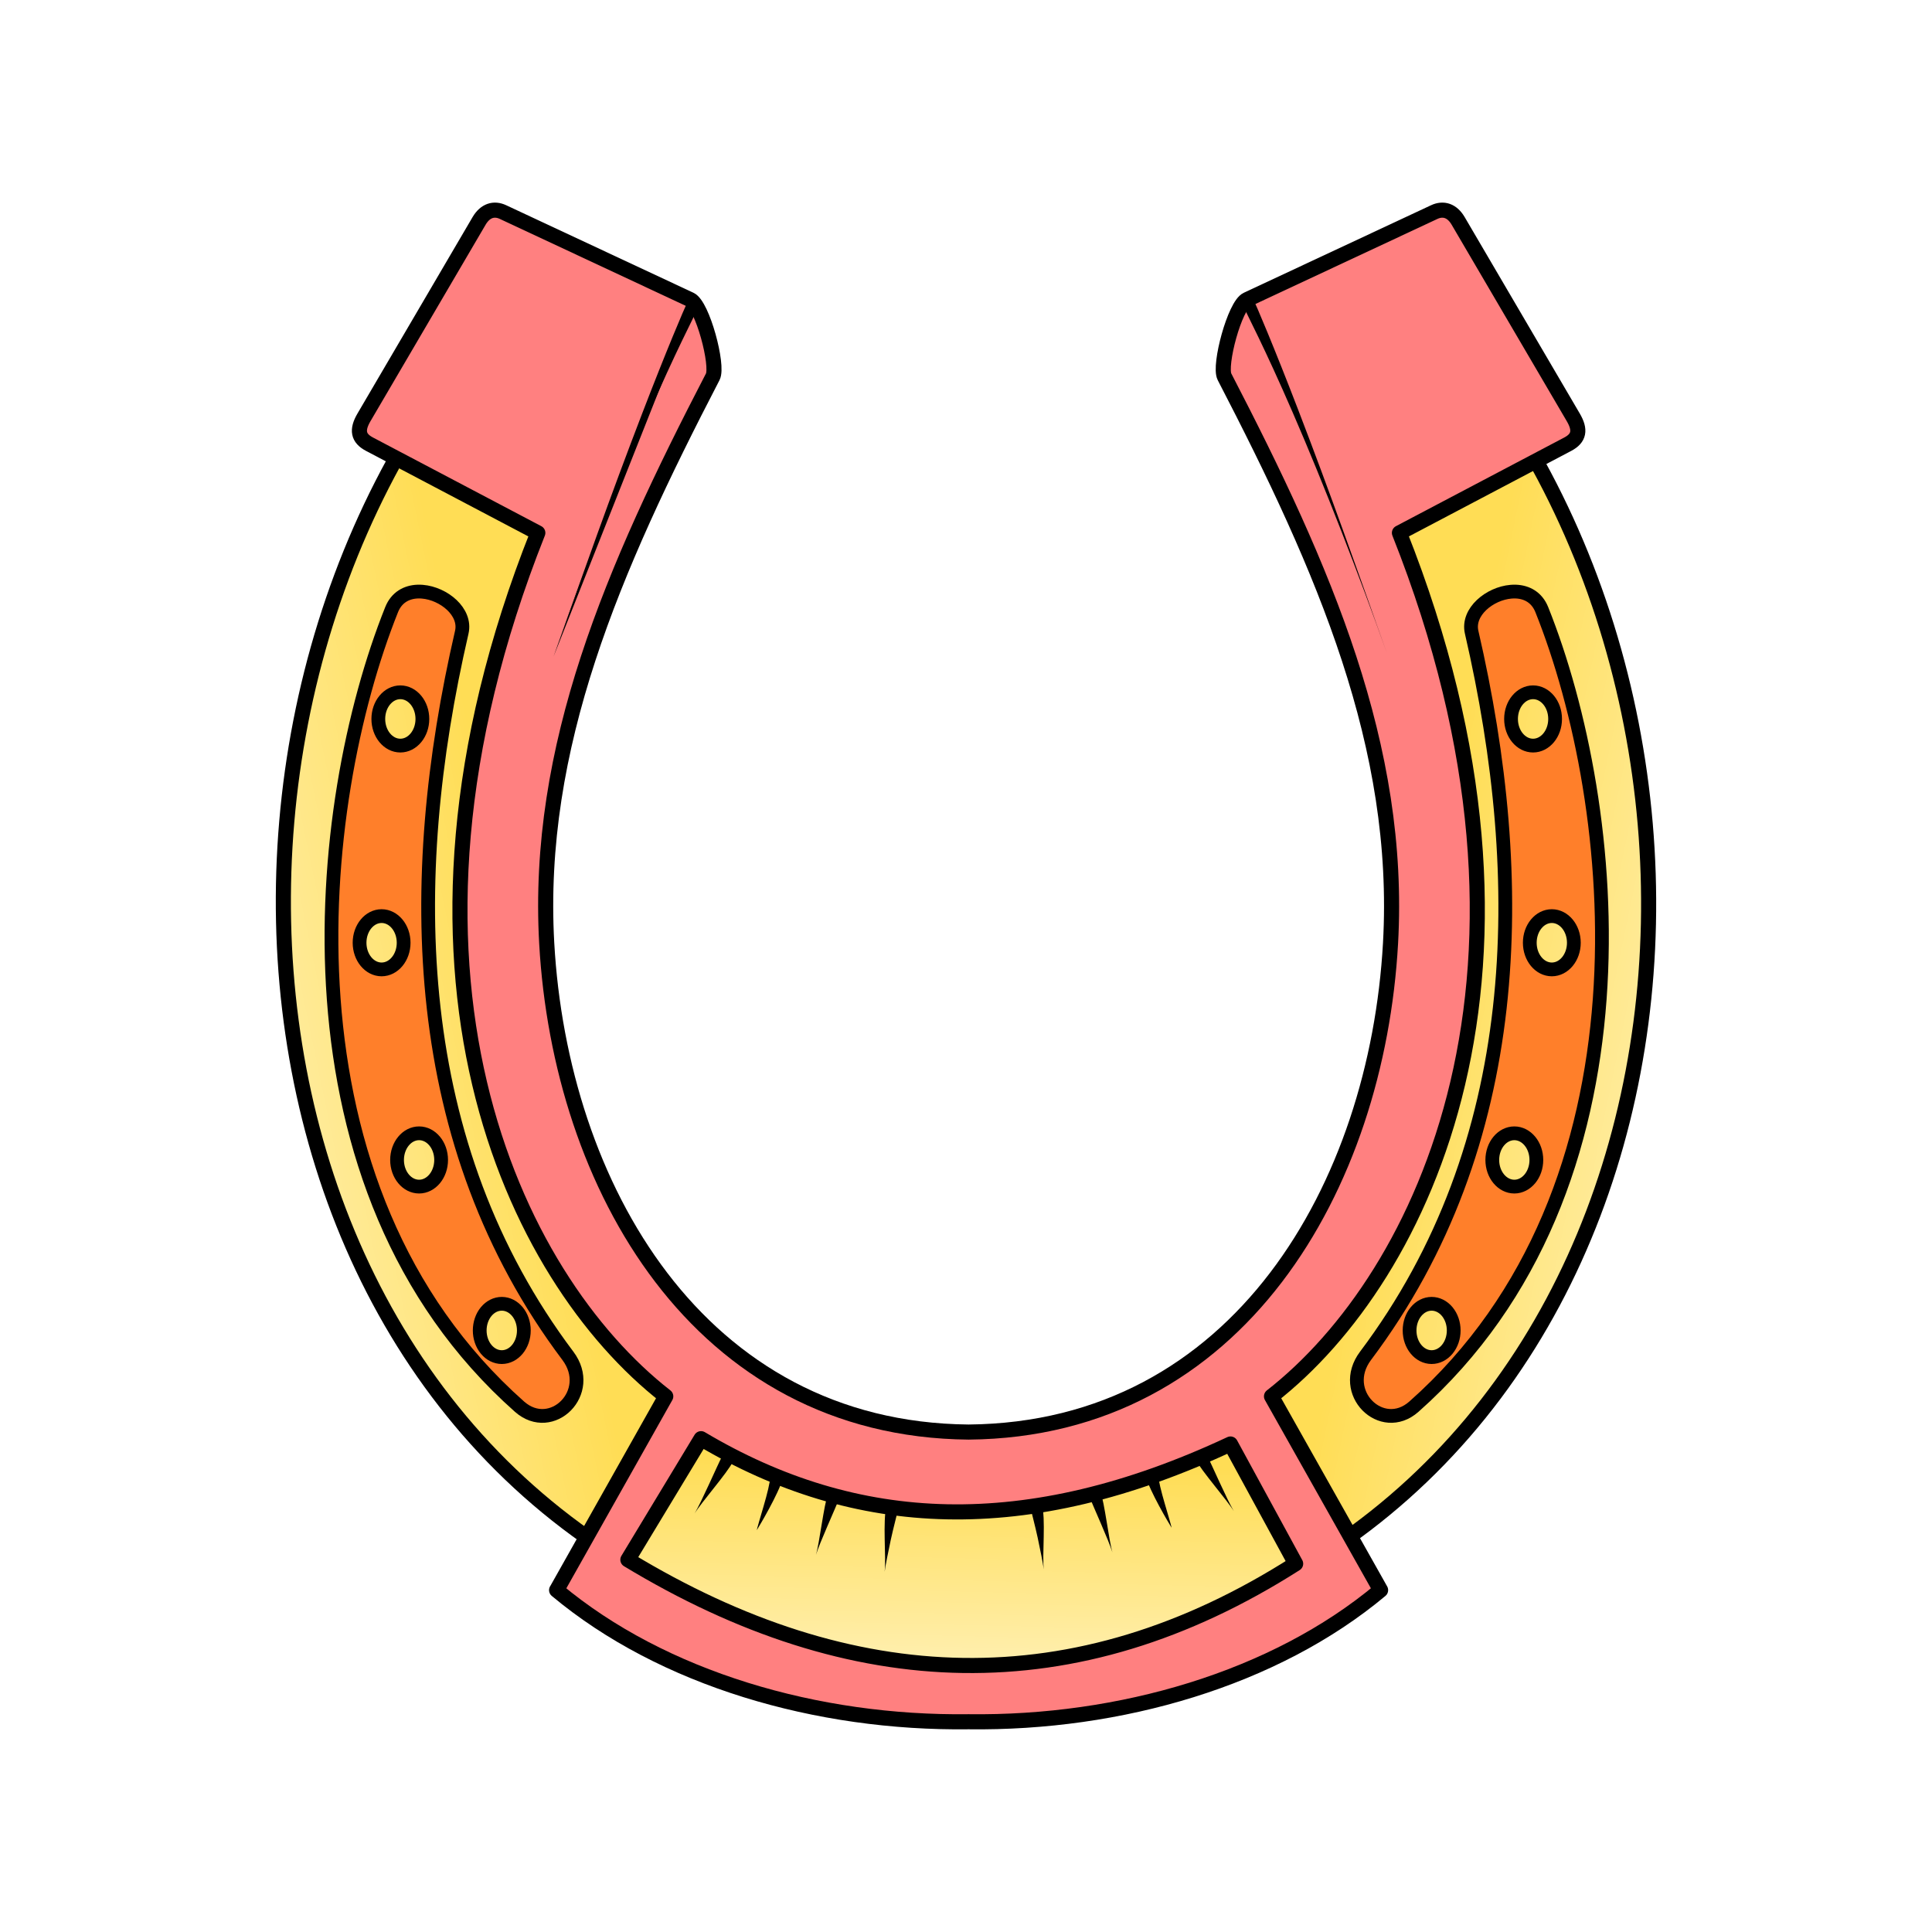
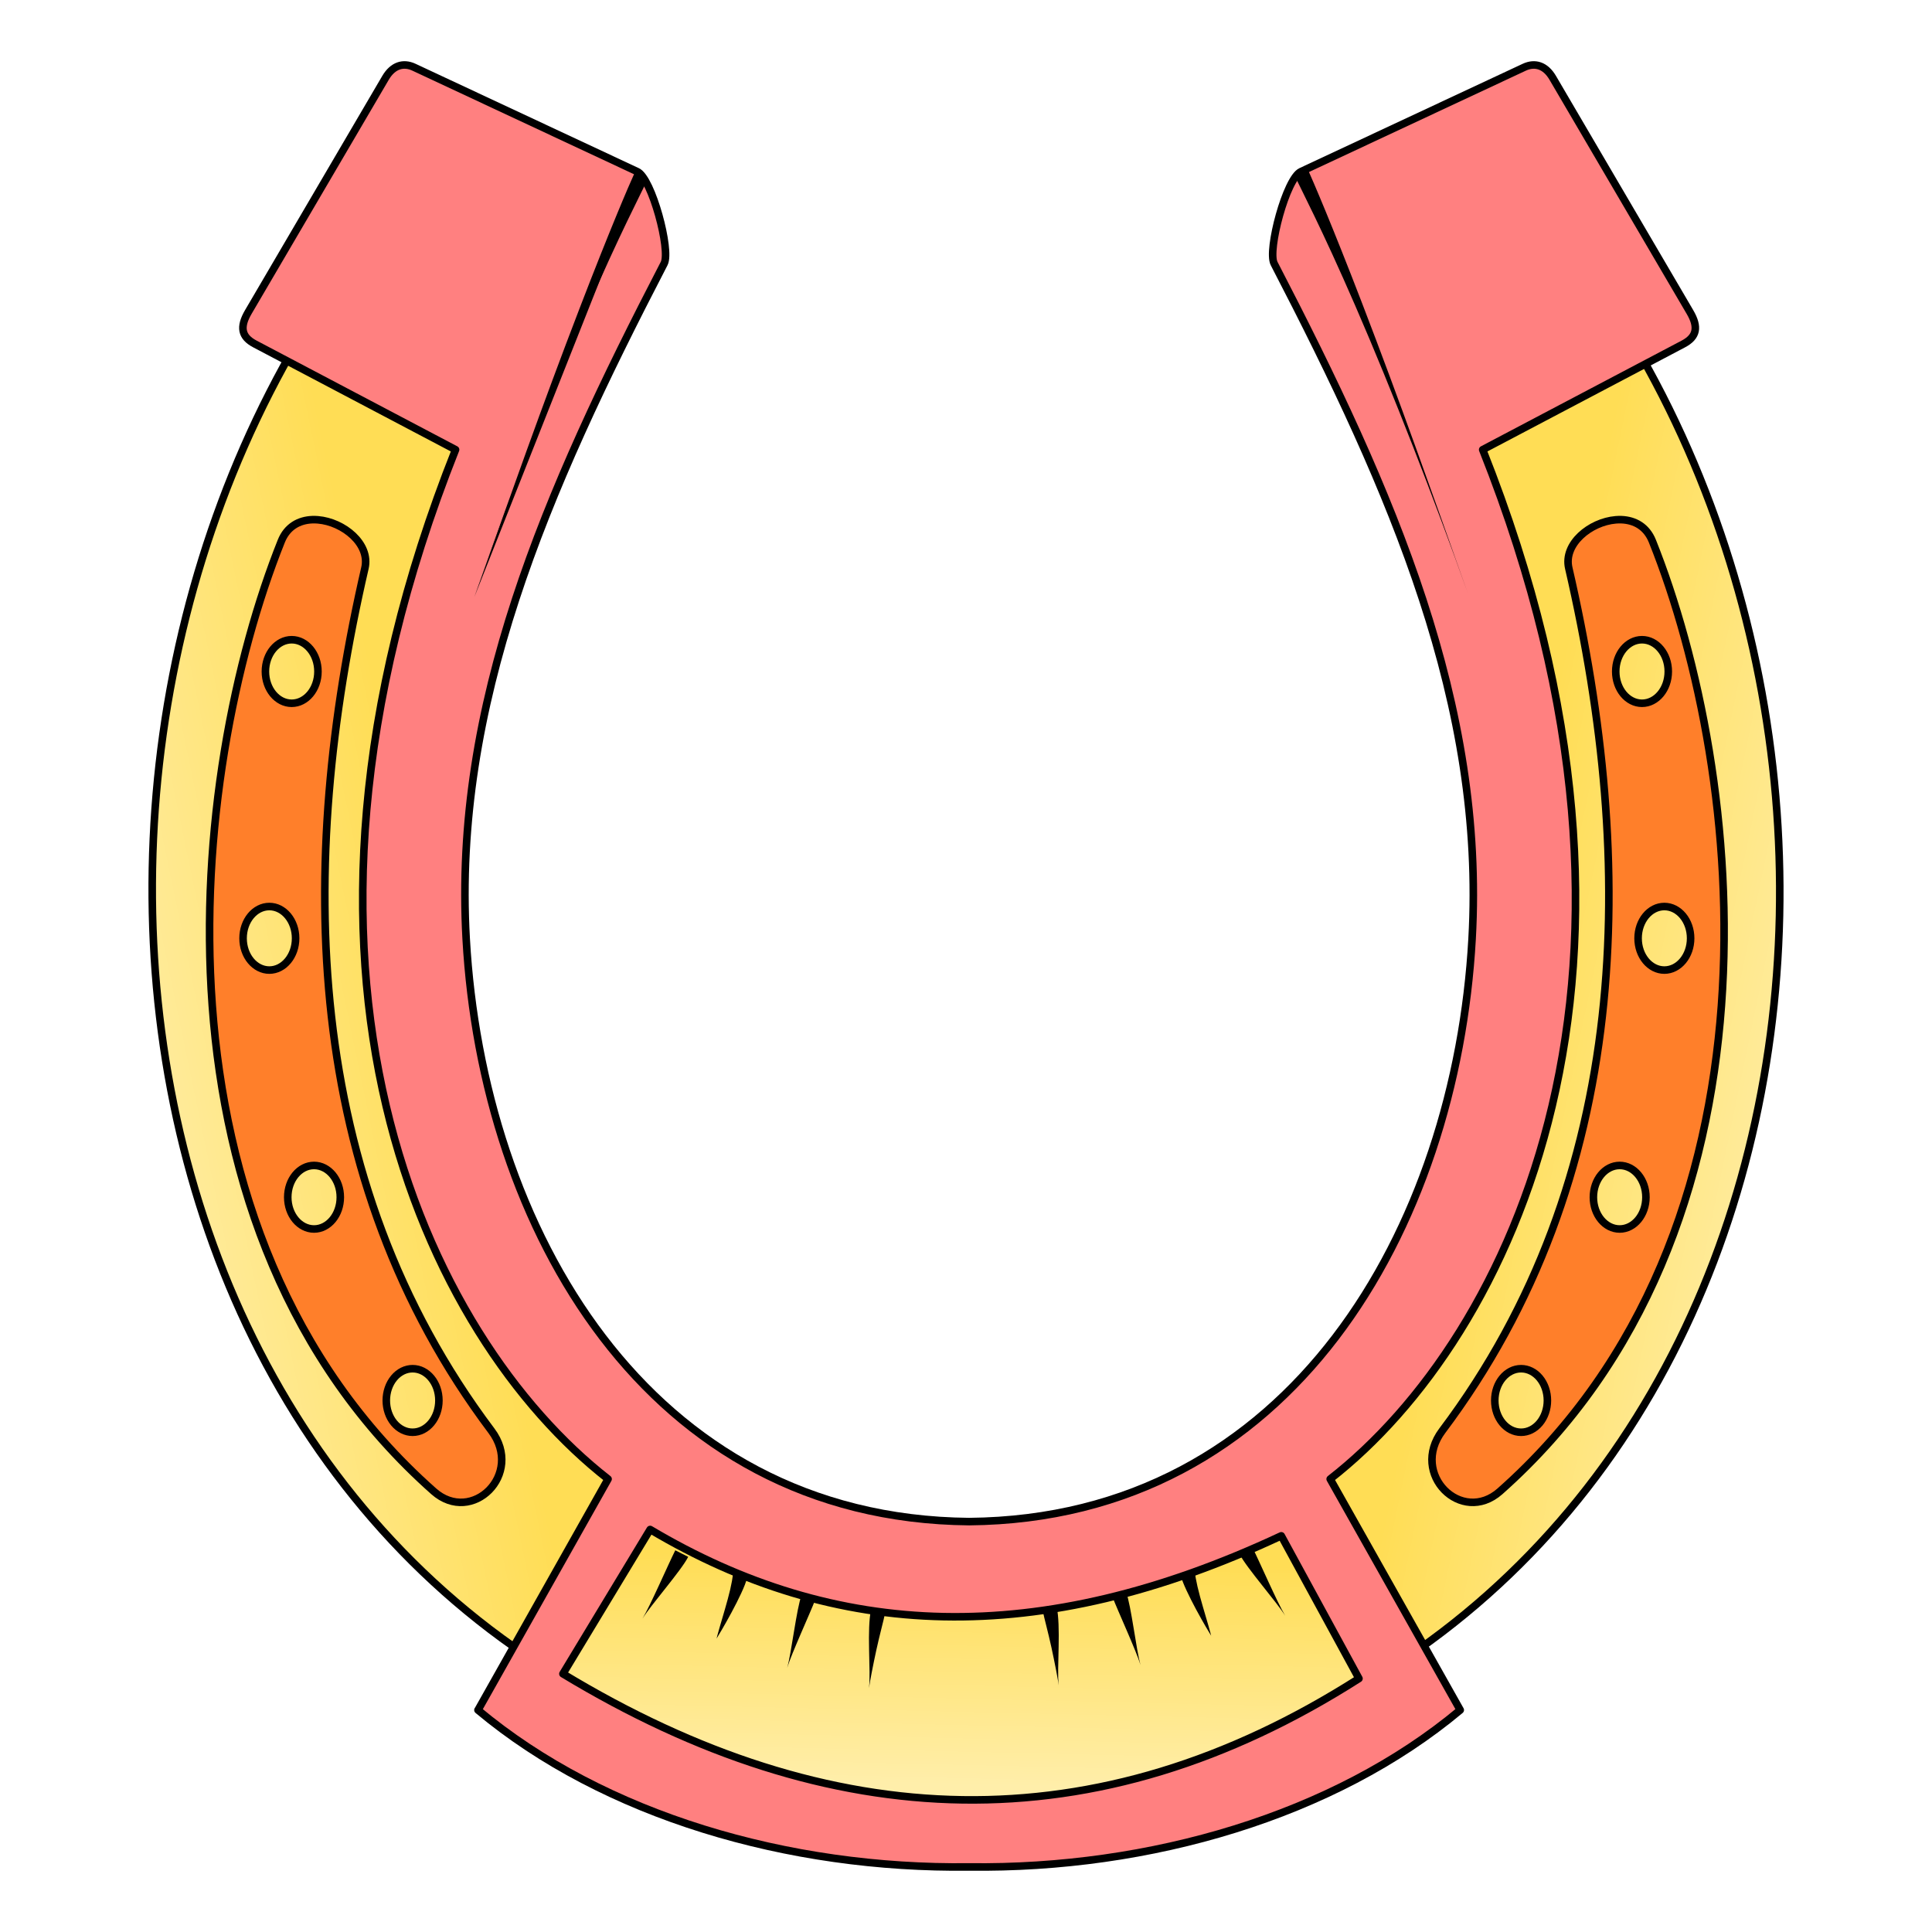
- <svg xmlns="http://www.w3.org/2000/svg" xmlns:xlink="http://www.w3.org/1999/xlink" version="1.1" viewBox="0 0 64 64" xml:space="preserve">
+ <svg xmlns="http://www.w3.org/2000/svg" xmlns:xlink="http://www.w3.org/1999/xlink" cursor="default" version="1.1" viewBox="0 0 256 256">
  <defs>
+     <linearGradient id="linearGradient6141" x1="17.636" x2="8.039" y1="33.464" y2="35.459" gradientTransform="matrix(-1 0 0 1 64.14 .076853)" gradientUnits="userSpaceOnUse" xlink:href="#linearGradient6671" />
    <linearGradient id="linearGradient6671">
      <stop stop-color="#fd5" offset="0" />
      <stop stop-color="#fea" offset="1" />
    </linearGradient>
+     <linearGradient id="linearGradient6137" x1="17.636" x2="8.039" y1="33.464" y2="35.459" gradientTransform="translate(-.14021)" gradientUnits="userSpaceOnUse" xlink:href="#linearGradient6671" />
    <linearGradient id="linearGradient6129" x1="32.238" x2="32.092" y1="48.494" y2="54.753" gradientTransform="translate(-.14021)" gradientUnits="userSpaceOnUse" xlink:href="#linearGradient6671" />
-     <linearGradient id="linearGradient6137" x1="17.636" x2="8.039" y1="33.464" y2="35.459" gradientTransform="translate(-.14021)" gradientUnits="userSpaceOnUse" xlink:href="#linearGradient6671" />
-     <linearGradient id="linearGradient6141" x1="17.636" x2="8.039" y1="33.464" y2="35.459" gradientTransform="matrix(-1 0 0 1 64.14 .076853)" gradientUnits="userSpaceOnUse" xlink:href="#linearGradient6671" />
  </defs>
-   <g stroke="#000" stroke-linejoin="round">
-     <g stroke-width=".5">
+   <g transform="matrix(4.7684 0 0 4.7684 -24.589 -24.587)" stroke="#000" stroke-linejoin="round" stroke-width=".21">
+     <g>
      <path d="m50.546 14.676c8.995 15.304 3.222 39.267-18.82 40.569 0.011-3.143 1.351-5.296 1.683-6.73 19.428-5.248 12.892-24.785 11.093-31.72z" fill="url(#linearGradient6141)" />
      <path d="m13.454 14.599c-8.995 15.304-3.222 39.267 18.82 40.569-0.011-3.143-1.351-5.296-1.683-6.73-19.428-5.248-12.892-24.785-11.093-31.72z" fill="url(#linearGradient6137)" />
      <path d="m18.44 52.675 3.614-6.419c-5.06-3.949-9.975-14.168-4.238-28.604l-5.577-2.938c-0.378-0.199-0.427-0.47-0.181-0.89l3.813-6.507c0.202-0.343 0.492-0.432 0.791-0.292l6.202 2.899c0.407 0.185 0.939 2.186 0.748 2.555-3.312 6.388-5.866 12.255-5.501 18.769 0.45 8.018 5.016 16.11 13.976 16.191 8.96-0.081 13.526-8.173 13.976-16.191 0.365-6.514-2.189-12.38-5.501-18.769-0.191-0.369 0.34-2.37 0.748-2.555l6.202-2.899c0.299-0.14 0.59-0.051 0.791 0.292l3.813 6.507c0.246 0.419 0.197 0.69-0.181 0.89l-5.577 2.938c5.737 14.436 0.823 24.655-4.238 28.604l3.614 6.419c-3.513 2.938-8.635 4.425-13.648 4.36-5.012 0.065-10.135-1.422-13.648-4.36z" fill="#ff8080" />
      <path d="m23.223 47.658-2.424 4.01c7.431 4.499 14.807 4.797 22.121 0.132l-2.159-3.966c-6.777 3.172-12.406 2.877-17.538-0.176z" fill="url(#linearGradient6129)" />
    </g>
-     <path d="m50.213 19.597c-0.052-2e-3 -0.105-5.16e-4 -0.158 0.004-0.708 0.059-1.46 0.668-1.305 1.342 1.907 8.251 1.746 16.974-3.514 23.969-0.911 1.211 0.538 2.628 1.602 1.685 8.176-7.243 6.822-19.942 4.236-26.402-0.163-0.408-0.496-0.584-0.861-0.598zm0.572 3.336a0.731 0.883 0 0 1 0.73 0.883 0.731 0.883 0 0 1-0.73 0.883 0.731 0.883 0 0 1-0.73-0.883 0.731 0.883 0 0 1 0.73-0.883zm0.621 7.414a0.731 0.883 0 0 1 0.73 0.883 0.731 0.883 0 0 1-0.73 0.883 0.731 0.883 0 0 1-0.73-0.883 0.731 0.883 0 0 1 0.73-0.883zm-1.242 7.195a0.731 0.883 0 0 1 0.73 0.883 0.731 0.883 0 0 1-0.73 0.883 0.731 0.883 0 0 1-0.73-0.883 0.731 0.883 0 0 1 0.73-0.883zm-2.74 5.648a0.731 0.883 0 0 1 0.732 0.883 0.731 0.883 0 0 1-0.732 0.883 0.731 0.883 0 0 1-0.73-0.883 0.731 0.883 0 0 1 0.73-0.883z" fill="#ff7f2a" stroke-width=".456" />
-     <path d="m13.834 19.597c0.052-2e-3 0.105-5.16e-4 0.158 0.004 0.708 0.059 1.46 0.668 1.305 1.342-1.907 8.251-1.746 16.974 3.514 23.969 0.911 1.211-0.538 2.628-1.602 1.685-8.176-7.243-6.822-19.942-4.236-26.402 0.163-0.408 0.496-0.584 0.861-0.598zm-0.572 3.336a0.731 0.883 0 0 0-0.73 0.883 0.731 0.883 0 0 0 0.73 0.883 0.731 0.883 0 0 0 0.73-0.883 0.731 0.883 0 0 0-0.73-0.883zm-0.621 7.414a0.731 0.883 0 0 0-0.73 0.883 0.731 0.883 0 0 0 0.73 0.883 0.731 0.883 0 0 0 0.73-0.883 0.731 0.883 0 0 0-0.73-0.883zm1.242 7.195a0.731 0.883 0 0 0-0.73 0.883 0.731 0.883 0 0 0 0.73 0.883 0.731 0.883 0 0 0 0.73-0.883 0.731 0.883 0 0 0-0.73-0.883zm2.74 5.648a0.731 0.883 0 0 0-0.732 0.883 0.731 0.883 0 0 0 0.732 0.883 0.731 0.883 0 0 0 0.73-0.883 0.731 0.883 0 0 0-0.73-0.883z" fill="#ff7f2a" stroke-width=".456" />
+     <path d="m50.213 19.597c-0.052-2e-3 -0.105-5.16e-4 -0.158 0.004-0.708 0.059-1.46 0.668-1.305 1.342 1.907 8.251 1.746 16.974-3.514 23.969-0.911 1.211 0.538 2.628 1.602 1.685 8.176-7.243 6.822-19.942 4.236-26.402-0.163-0.408-0.496-0.584-0.861-0.598zm0.572 3.336a0.731 0.883 0 0 1 0.73 0.883 0.731 0.883 0 0 1-0.73 0.883 0.731 0.883 0 0 1-0.73-0.883 0.731 0.883 0 0 1 0.73-0.883zm0.621 7.414a0.731 0.883 0 0 1 0.73 0.883 0.731 0.883 0 0 1-0.73 0.883 0.731 0.883 0 0 1-0.73-0.883 0.731 0.883 0 0 1 0.73-0.883zm-1.242 7.195a0.731 0.883 0 0 1 0.73 0.883 0.731 0.883 0 0 1-0.73 0.883 0.731 0.883 0 0 1-0.73-0.883 0.731 0.883 0 0 1 0.73-0.883zm-2.74 5.648a0.731 0.883 0 0 1 0.732 0.883 0.731 0.883 0 0 1-0.732 0.883 0.731 0.883 0 0 1-0.73-0.883 0.731 0.883 0 0 1 0.73-0.883z" fill="#ff7f2a" />
+     <path d="m13.834 19.597c0.052-2e-3 0.105-5.16e-4 0.158 0.004 0.708 0.059 1.46 0.668 1.305 1.342-1.907 8.251-1.746 16.974 3.514 23.969 0.911 1.211-0.538 2.628-1.602 1.685-8.176-7.243-6.822-19.942-4.236-26.402 0.163-0.408 0.496-0.584 0.861-0.598zm-0.572 3.336a0.731 0.883 0 0 0-0.73 0.883 0.731 0.883 0 0 0 0.73 0.883 0.731 0.883 0 0 0 0.73-0.883 0.731 0.883 0 0 0-0.73-0.883zm-0.621 7.414a0.731 0.883 0 0 0-0.73 0.883 0.731 0.883 0 0 0 0.73 0.883 0.731 0.883 0 0 0 0.73-0.883 0.731 0.883 0 0 0-0.73-0.883zm1.242 7.195a0.731 0.883 0 0 0-0.73 0.883 0.731 0.883 0 0 0 0.73 0.883 0.731 0.883 0 0 0 0.73-0.883 0.731 0.883 0 0 0-0.73-0.883zm2.74 5.648a0.731 0.883 0 0 0-0.732 0.883 0.731 0.883 0 0 0 0.732 0.883 0.731 0.883 0 0 0 0.73-0.883 0.731 0.883 0 0 0-0.73-0.883z" fill="#ff7f2a" />
  </g>
-   <g>
+   <g transform="matrix(4.7684 0 0 4.7684 -24.589 -24.587)">
    <path class="UnoptimicedTransforms" transform="translate(-.14021)" d="m23.12 10.033c-0.703 1.522-2.064 4.479-4.643 11.716z" />
-     <path class="UnoptimicedTransforms" transform="translate(-.14021)" d="m23.12 10.033-0.183-0.084c-0.159 0.343-0.706 1.622-1.529 3.761-1.07 2.783-1.89 5.116-2.931 8.039 0.915-2.568 2.082-5.578 3.118-7.963 0.946-2.18 1.497-3.212 1.708-3.668 0 0-0.183-0.084-0.183-0.084z" />
-     <path class="UnoptimicedTransforms" transform="matrix(-1 0 0 1 64.416 -.12463)" d="m23.12 10.033-0.183-0.084c-0.159 0.343-0.706 1.622-1.529 3.761-1.07 2.783-1.89 5.116-2.931 8.039 0.915-2.568 2.082-5.578 3.118-7.963 0.946-2.18 1.497-3.212 1.708-3.668 0 0-0.183-0.084-0.183-0.084z" />
+     <path class="UnoptimicedTransforms" transform="translate(-.14021)" d="m23.12 10.033-0.183-0.084c-0.159 0.343-0.706 1.622-1.529 3.761-1.07 2.783-1.89 5.116-2.931 8.039 0.915-2.568 2.082-5.578 3.118-7.963 0.946-2.18 1.497-3.212 1.708-3.668l-0.183-0.084z" />
+     <path class="UnoptimicedTransforms" transform="matrix(-1 0 0 1 64.416 -.12463)" d="m23.12 10.033-0.183-0.084c-0.159 0.343-0.706 1.622-1.529 3.761-1.07 2.783-1.89 5.116-2.931 8.039 0.915-2.568 2.082-5.578 3.118-7.963 0.946-2.18 1.497-3.212 1.708-3.668l-0.183-0.084z" />
    <path class="UnoptimicedTransforms" transform="translate(-.14021)" d="m24.241 48.327c-0.317 0.625-0.728 1.206-1.091 1.807z" />
-     <path class="UnoptimicedTransforms" transform="translate(-.14021)" d="m24.241 48.327s-0.179-0.091-0.179-0.091c-0.184 0.364-0.693 1.537-0.911 1.898 0.218-0.361 1.075-1.331 1.27-1.716 0 0-0.179-0.091-0.179-0.091z" />
+     <path class="UnoptimicedTransforms" transform="translate(-.14021)" d="m24.241 48.327-0.179-0.091c-0.184 0.364-0.693 1.537-0.911 1.898 0.218-0.361 1.075-1.331 1.27-1.716l-0.179-0.091z" />
    <path class="UnoptimicedTransforms" transform="translate(-.14021)" d="m25.862 48.95c-0.065 0.426-0.603 1.608-0.654 1.745z" />
    <path class="UnoptimicedTransforms" transform="translate(-.14021)" d="m25.862 48.95s-0.199-0.031-0.199-0.031c-0.005 0.031-0.011 0.086-0.026 0.17-0.012 0.066-0.028 0.144-0.05 0.24-0.04 0.171-0.092 0.36-0.151 0.563-0.053 0.186-0.097 0.33-0.151 0.516-0.023 0.08-0.039 0.137-0.051 0.184-0.007 0.027-0.012 0.047-0.016 0.063-0.002 0.009-0.004 0.017-0.006 0.023-0.002 0.007-0.004 0.012-5e-3 0.016 0.002-0.004 0.004-0.009 0.007-0.015 0.003-0.006 7e-3 -0.012 0.012-0.02 0.008-0.014 0.02-0.032 0.034-0.056 0.025-0.04 0.057-0.093 0.098-0.164 0.073-0.124 0.164-0.286 0.264-0.471 0.099-0.184 0.194-0.371 0.269-0.533 0.043-0.092 0.078-0.173 0.105-0.243 0.036-0.092 0.056-0.16 0.064-0.213 0 0-0.199-0.031-0.199-0.031z" />
    <path class="UnoptimicedTransforms" transform="translate(-.14021)" d="m27.762 49.542c-0.235 0.618-0.397 1.317-0.592 1.963z" />
    <path class="UnoptimicedTransforms" transform="translate(-.14021)" d="m27.762 49.542-0.188-0.071c-0.145 0.382-0.287 1.647-0.404 2.034 0.117-0.388 0.643-1.532 0.78-1.892l-0.188-0.071z" />
    <path class="UnoptimicedTransforms" transform="translate(-.14021)" d="m29.694 49.947c-0.143 0.7-0.167 1.416-0.249 2.119z" />
    <path class="UnoptimicedTransforms" transform="translate(-.14021)" d="m29.694 49.947-0.197-0.04c-0.05 0.247-0.06 0.629-0.05 1.089 0.009 0.46 0.026 0.83-2e-3 1.07 0.02-0.169 0.12-0.672 0.202-1.051 0.091-0.419 0.203-0.824 0.244-1.028l-0.197-0.04z" />
    <path class="UnoptimicedTransforms" transform="matrix(-1 0 0 1 64.021 -.079199)" d="m24.241 48.327c-0.317 0.625-0.728 1.206-1.091 1.807z" />
-     <path class="UnoptimicedTransforms" transform="matrix(-1 0 0 1 64.021 -.079199)" d="m24.241 48.327s-0.179-0.091-0.179-0.091c-0.184 0.364-0.693 1.537-0.911 1.898 0.218-0.361 1.075-1.331 1.27-1.716 0 0-0.179-0.091-0.179-0.091z" />
+     <path class="UnoptimicedTransforms" transform="matrix(-1 0 0 1 64.021 -.079199)" d="m24.241 48.327-0.179-0.091c-0.184 0.364-0.693 1.537-0.911 1.898 0.218-0.361 1.075-1.331 1.27-1.716l-0.179-0.091z" />
    <path class="UnoptimicedTransforms" transform="matrix(-1 0 0 1 64.021 -.079199)" d="m25.862 48.95c-0.065 0.426-0.603 1.608-0.654 1.745z" />
    <path class="UnoptimicedTransforms" transform="matrix(-1 0 0 1 64.021 -.079199)" d="m25.862 48.95s-0.199-0.031-0.199-0.031c-0.005 0.031-0.011 0.086-0.026 0.17-0.012 0.066-0.028 0.144-0.05 0.24-0.04 0.171-0.092 0.36-0.151 0.563-0.053 0.186-0.097 0.33-0.151 0.516-0.023 0.08-0.039 0.137-0.051 0.184-0.007 0.027-0.012 0.047-0.016 0.063-0.002 0.009-0.004 0.017-0.006 0.023-0.002 0.007-0.004 0.012-5e-3 0.016 0.002-0.004 0.004-0.009 0.007-0.015 0.003-0.006 7e-3 -0.012 0.012-0.02 0.008-0.014 0.02-0.032 0.034-0.056 0.025-0.04 0.057-0.093 0.098-0.164 0.073-0.124 0.164-0.286 0.264-0.471 0.099-0.184 0.194-0.371 0.269-0.533 0.043-0.092 0.078-0.173 0.105-0.243 0.036-0.092 0.056-0.16 0.064-0.213 0 0-0.199-0.031-0.199-0.031z" />
    <path class="UnoptimicedTransforms" transform="matrix(-1 0 0 1 64.021 -.079199)" d="m27.762 49.542c-0.235 0.618-0.397 1.317-0.592 1.963z" />
    <path class="UnoptimicedTransforms" transform="matrix(-1 0 0 1 64.021 -.079199)" d="m27.762 49.542-0.188-0.071c-0.145 0.382-0.287 1.647-0.404 2.034 0.117-0.388 0.643-1.532 0.78-1.892l-0.188-0.071z" />
    <path class="UnoptimicedTransforms" transform="matrix(-1 0 0 1 64.021 -.079199)" d="m29.694 49.947c-0.143 0.7-0.167 1.416-0.249 2.119z" />
    <path class="UnoptimicedTransforms" transform="matrix(-1 0 0 1 64.021 -.079199)" d="m29.694 49.947-0.197-0.04c-0.05 0.247-0.06 0.629-0.05 1.089 0.009 0.46 0.026 0.83-2e-3 1.07 0.02-0.169 0.12-0.672 0.202-1.051 0.091-0.419 0.203-0.824 0.244-1.028l-0.197-0.04z" />
  </g>
</svg>
